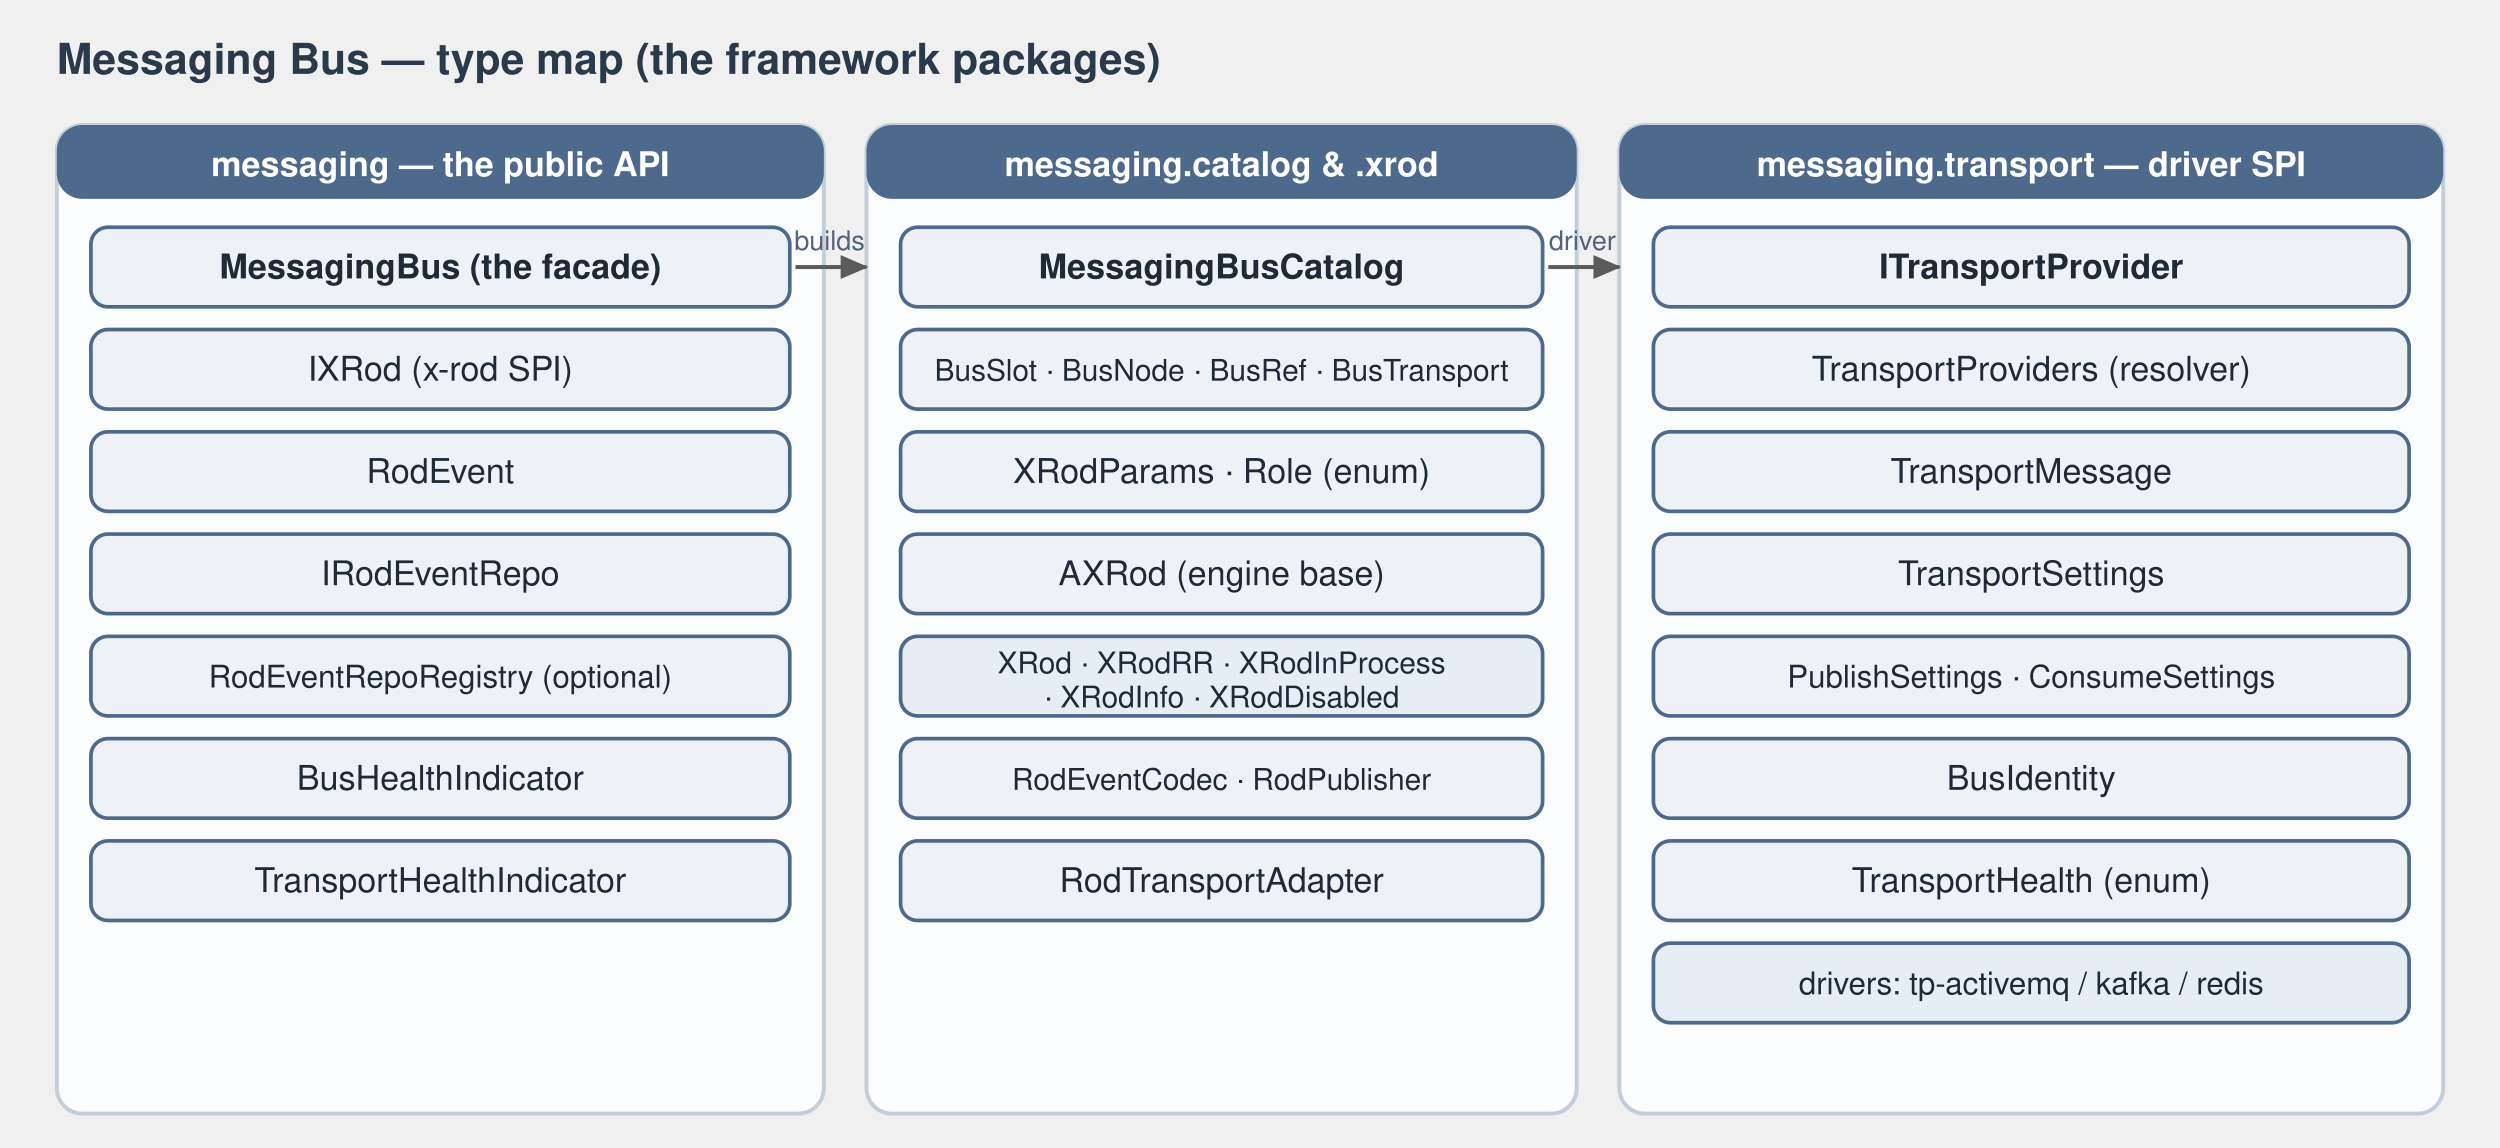
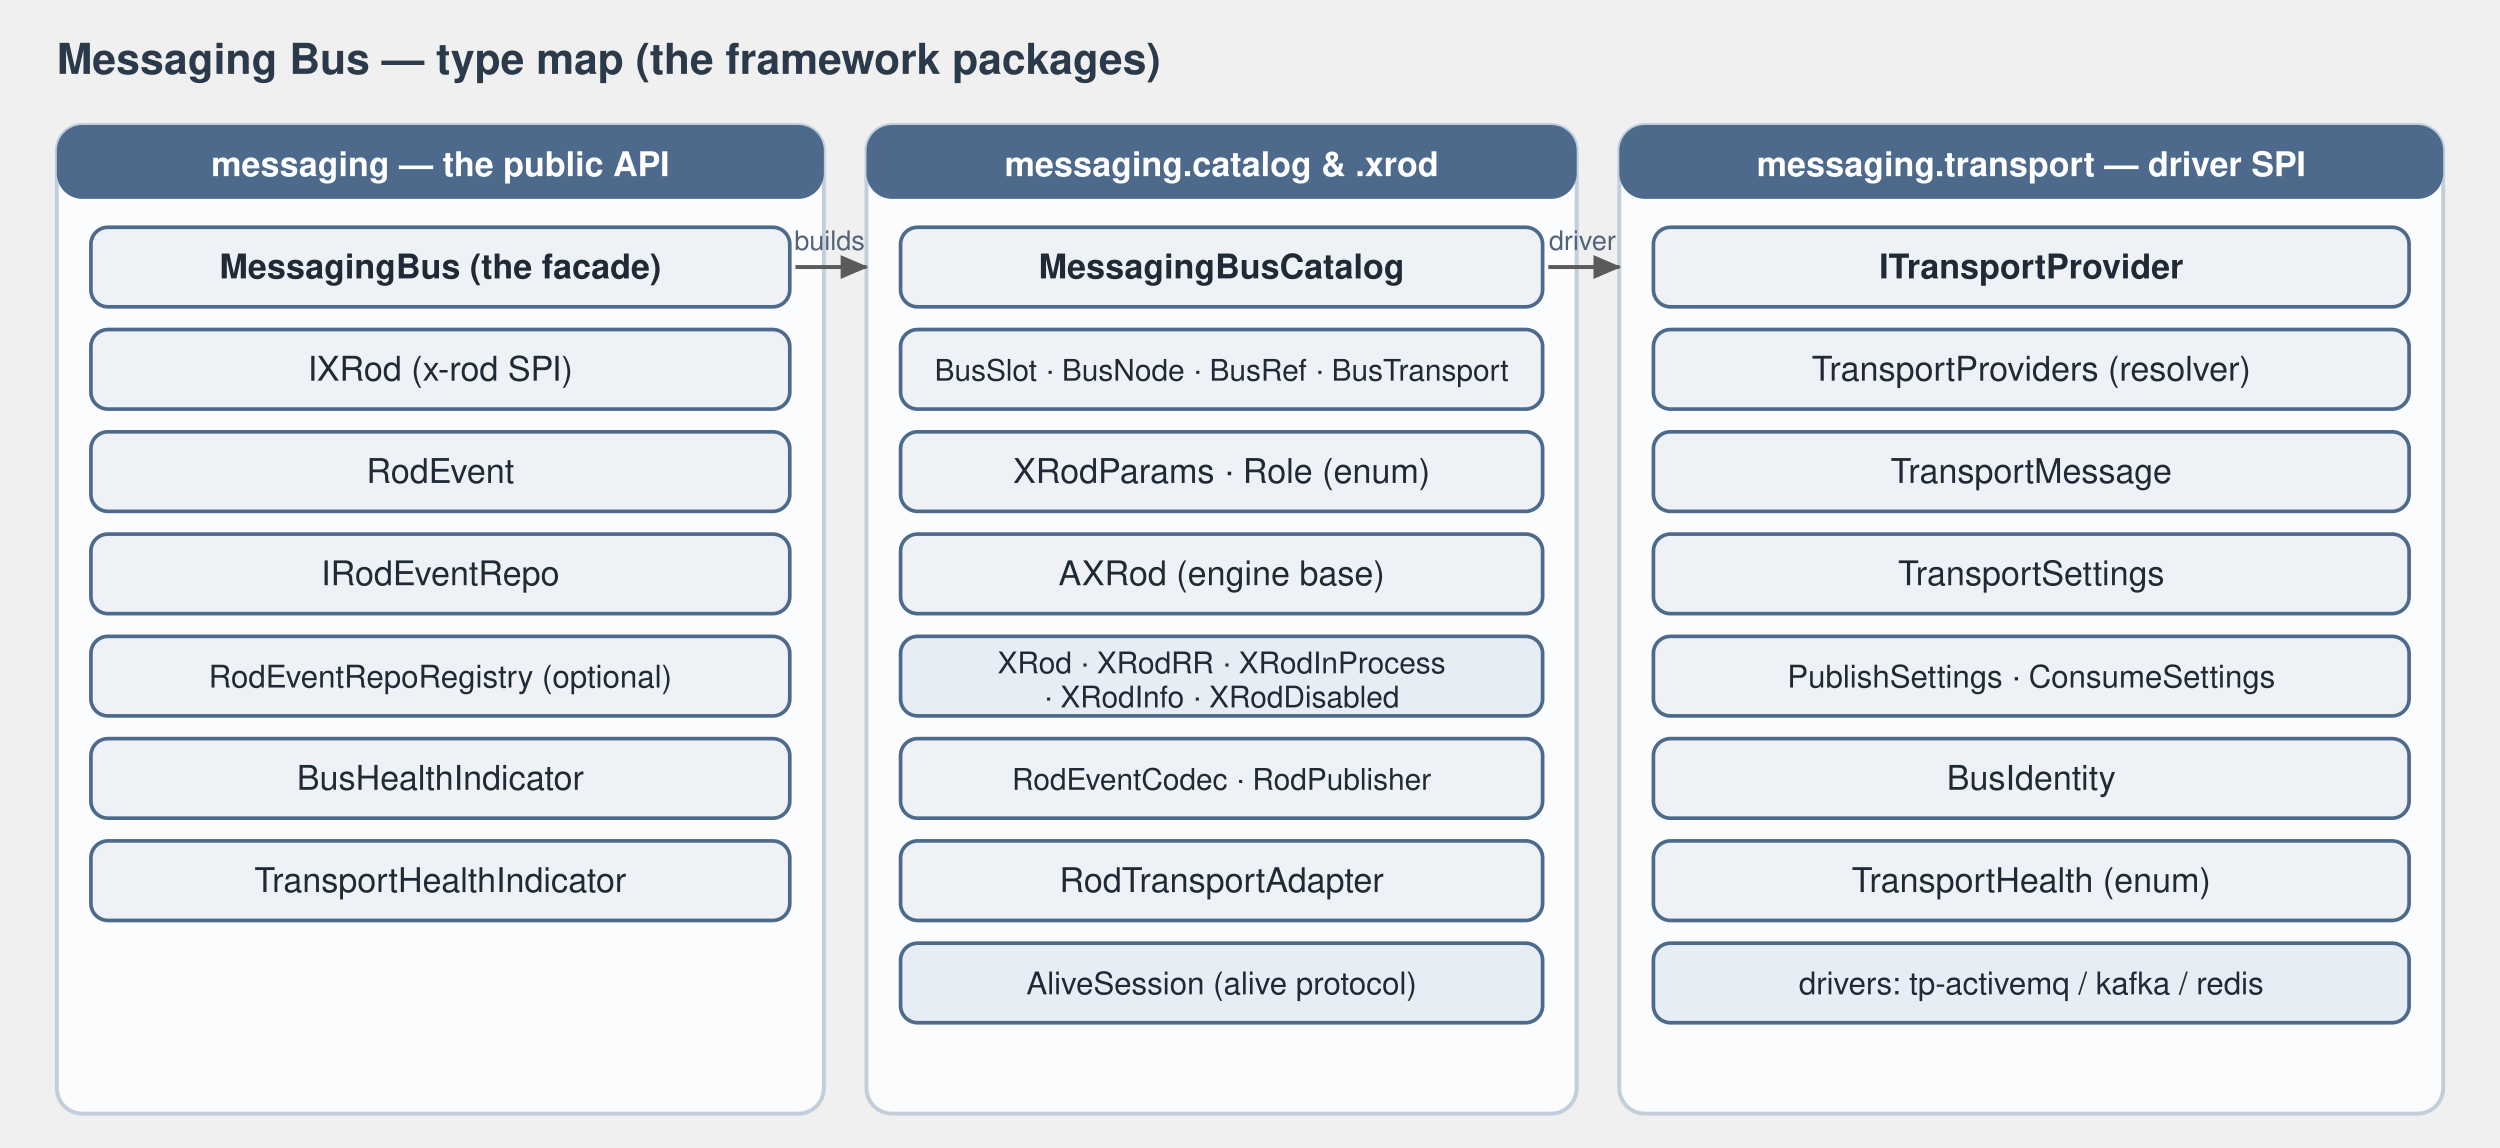
<svg xmlns="http://www.w3.org/2000/svg" viewBox="0 0 880 404" width="880" font-family="Segoe UI, Helvetica, Arial, sans-serif" font-size="12">
  <defs>
    <marker id="ar" markerWidth="9" markerHeight="9" refX="6.5" refY="3" orient="auto" markerUnits="strokeWidth">
      <path d="M0,0 L7,3 L0,6 z" fill="#5b5b5b" />
    </marker>
  </defs>
  <text x="20" y="26" font-weight="600" font-size="15" fill="#2b3a4b">Messaging Bus — type map (the framework packages)</text>
  <rect x="20" y="44" width="270" height="348" rx="9" fill="#fbfcfd" stroke="#c3cedb" stroke-width="1.4" />
  <rect x="20" y="44" width="270" height="26" rx="9" fill="#4D6A8D" />
  <text x="155" y="62" text-anchor="middle" font-weight="600" fill="#ffffff">messaging — the public API</text>
  <rect x="32" y="80" width="246" height="28" rx="6" fill="#eef2f7" stroke="#4D6A8D" stroke-width="1.3" />
  <text x="155" y="98" text-anchor="middle" font-weight="600" fill="#1f2a36">MessagingBus  (the facade)</text>
  <rect x="32" y="116" width="246" height="28" rx="6" fill="#eef2f7" stroke="#4D6A8D" stroke-width="1.3" />
  <text x="155" y="134" text-anchor="middle" fill="#1f2a36">IXRod  (x-rod SPI)</text>
  <rect x="32" y="152" width="246" height="28" rx="6" fill="#eef2f7" stroke="#4D6A8D" stroke-width="1.3" />
  <text x="155" y="170" text-anchor="middle" fill="#1f2a36">RodEvent</text>
  <rect x="32" y="188" width="246" height="28" rx="6" fill="#eef2f7" stroke="#4D6A8D" stroke-width="1.3" />
  <text x="155" y="206" text-anchor="middle" fill="#1f2a36">IRodEventRepo</text>
  <rect x="32" y="224" width="246" height="28" rx="6" fill="#eef2f7" stroke="#4D6A8D" stroke-width="1.3" />
  <text x="155" y="242" text-anchor="middle" font-size="11" fill="#1f2a36">RodEventRepoRegistry  (optional)</text>
  <rect x="32" y="260" width="246" height="28" rx="6" fill="#eef2f7" stroke="#4D6A8D" stroke-width="1.3" />
  <text x="155" y="278" text-anchor="middle" fill="#1f2a36">BusHealthIndicator</text>
  <rect x="32" y="296" width="246" height="28" rx="6" fill="#eef2f7" stroke="#4D6A8D" stroke-width="1.3" />
  <text x="155" y="314" text-anchor="middle" fill="#1f2a36">TransportHealthIndicator</text>
  <rect x="305" y="44" width="250" height="348" rx="9" fill="#fbfcfd" stroke="#c3cedb" stroke-width="1.4" />
  <rect x="305" y="44" width="250" height="26" rx="9" fill="#4D6A8D" />
  <text x="430" y="62" text-anchor="middle" font-weight="600" fill="#ffffff">messaging.catalog &amp; .xrod</text>
  <rect x="317" y="80" width="226" height="28" rx="6" fill="#eef2f7" stroke="#4D6A8D" stroke-width="1.3" />
  <text x="430" y="98" text-anchor="middle" font-weight="600" fill="#1f2a36">MessagingBusCatalog</text>
  <rect x="317" y="116" width="226" height="28" rx="6" fill="#eef2f7" stroke="#4D6A8D" stroke-width="1.3" />
  <text x="430" y="134" text-anchor="middle" font-size="10.5" fill="#1f2a36">BusSlot · BusNode · BusRef · BusTransport</text>
  <rect x="317" y="152" width="226" height="28" rx="6" fill="#eef2f7" stroke="#4D6A8D" stroke-width="1.3" />
  <text x="430" y="170" text-anchor="middle" fill="#1f2a36">XRodParams · Role  (enum)</text>
  <rect x="317" y="188" width="226" height="28" rx="6" fill="#eef2f7" stroke="#4D6A8D" stroke-width="1.3" />
  <text x="430" y="206" text-anchor="middle" fill="#1f2a36">AXRod  (engine base)</text>
  <rect x="317" y="224" width="226" height="28" rx="6" fill="#e7edf4" stroke="#4D6A8D" stroke-width="1.3" />
  <text x="430" y="237" text-anchor="middle" font-size="10.5" fill="#1f2a36">XRod · XRodRR · XRodInProcess</text>
  <text x="430" y="249" text-anchor="middle" font-size="10.5" fill="#1f2a36">· XRodInfo · XRodDisabled</text>
  <rect x="317" y="260" width="226" height="28" rx="6" fill="#eef2f7" stroke="#4D6A8D" stroke-width="1.3" />
  <text x="430" y="278" text-anchor="middle" font-size="10.5" fill="#1f2a36">RodEventCodec · RodPublisher</text>
  <rect x="317" y="296" width="226" height="28" rx="6" fill="#eef2f7" stroke="#4D6A8D" stroke-width="1.3" />
  <text x="430" y="314" text-anchor="middle" fill="#1f2a36">RodTransportAdapter</text>
+   <rect x="317" y="332" width="226" height="28" rx="6" fill="#e7edf4" stroke="#4D6A8D" stroke-width="1.3" />
+   <text x="430" y="350" text-anchor="middle" font-size="11" fill="#1f2a36">AliveSession  (alive protocol)</text>
  <rect x="570" y="44" width="290" height="348" rx="9" fill="#fbfcfd" stroke="#c3cedb" stroke-width="1.4" />
  <rect x="570" y="44" width="290" height="26" rx="9" fill="#4D6A8D" />
  <text x="715" y="62" text-anchor="middle" font-weight="600" fill="#ffffff">messaging.transport — driver SPI</text>
  <rect x="582" y="80" width="266" height="28" rx="6" fill="#eef2f7" stroke="#4D6A8D" stroke-width="1.3" />
  <text x="715" y="98" text-anchor="middle" font-weight="600" fill="#1f2a36">ITransportProvider</text>
  <rect x="582" y="116" width="266" height="28" rx="6" fill="#eef2f7" stroke="#4D6A8D" stroke-width="1.3" />
  <text x="715" y="134" text-anchor="middle" fill="#1f2a36">TransportProviders  (resolver)</text>
  <rect x="582" y="152" width="266" height="28" rx="6" fill="#eef2f7" stroke="#4D6A8D" stroke-width="1.3" />
  <text x="715" y="170" text-anchor="middle" fill="#1f2a36">TransportMessage</text>
  <rect x="582" y="188" width="266" height="28" rx="6" fill="#eef2f7" stroke="#4D6A8D" stroke-width="1.3" />
  <text x="715" y="206" text-anchor="middle" fill="#1f2a36">TransportSettings</text>
  <rect x="582" y="224" width="266" height="28" rx="6" fill="#eef2f7" stroke="#4D6A8D" stroke-width="1.3" />
  <text x="715" y="242" text-anchor="middle" font-size="11" fill="#1f2a36">PublishSettings · ConsumeSettings</text>
  <rect x="582" y="260" width="266" height="28" rx="6" fill="#eef2f7" stroke="#4D6A8D" stroke-width="1.3" />
  <text x="715" y="278" text-anchor="middle" fill="#1f2a36">BusIdentity</text>
  <rect x="582" y="296" width="266" height="28" rx="6" fill="#eef2f7" stroke="#4D6A8D" stroke-width="1.3" />
  <text x="715" y="314" text-anchor="middle" fill="#1f2a36">TransportHealth  (enum)</text>
  <rect x="582" y="332" width="266" height="28" rx="6" fill="#e7edf4" stroke="#4D6A8D" stroke-width="1.3" />
  <text x="715" y="350" text-anchor="middle" font-size="11" fill="#1f2a36">drivers: tp-activemq / kafka / redis</text>
  <line x1="280" y1="94" x2="305" y2="94" stroke="#5b5b5b" stroke-width="1.4" marker-end="url(#ar)" />
  <text x="292" y="88" text-anchor="middle" font-size="9.5" fill="#54627a">builds</text>
  <line x1="545" y1="94" x2="570" y2="94" stroke="#5b5b5b" stroke-width="1.4" marker-end="url(#ar)" />
  <text x="557" y="88" text-anchor="middle" font-size="9.5" fill="#54627a">driver</text>
</svg>
